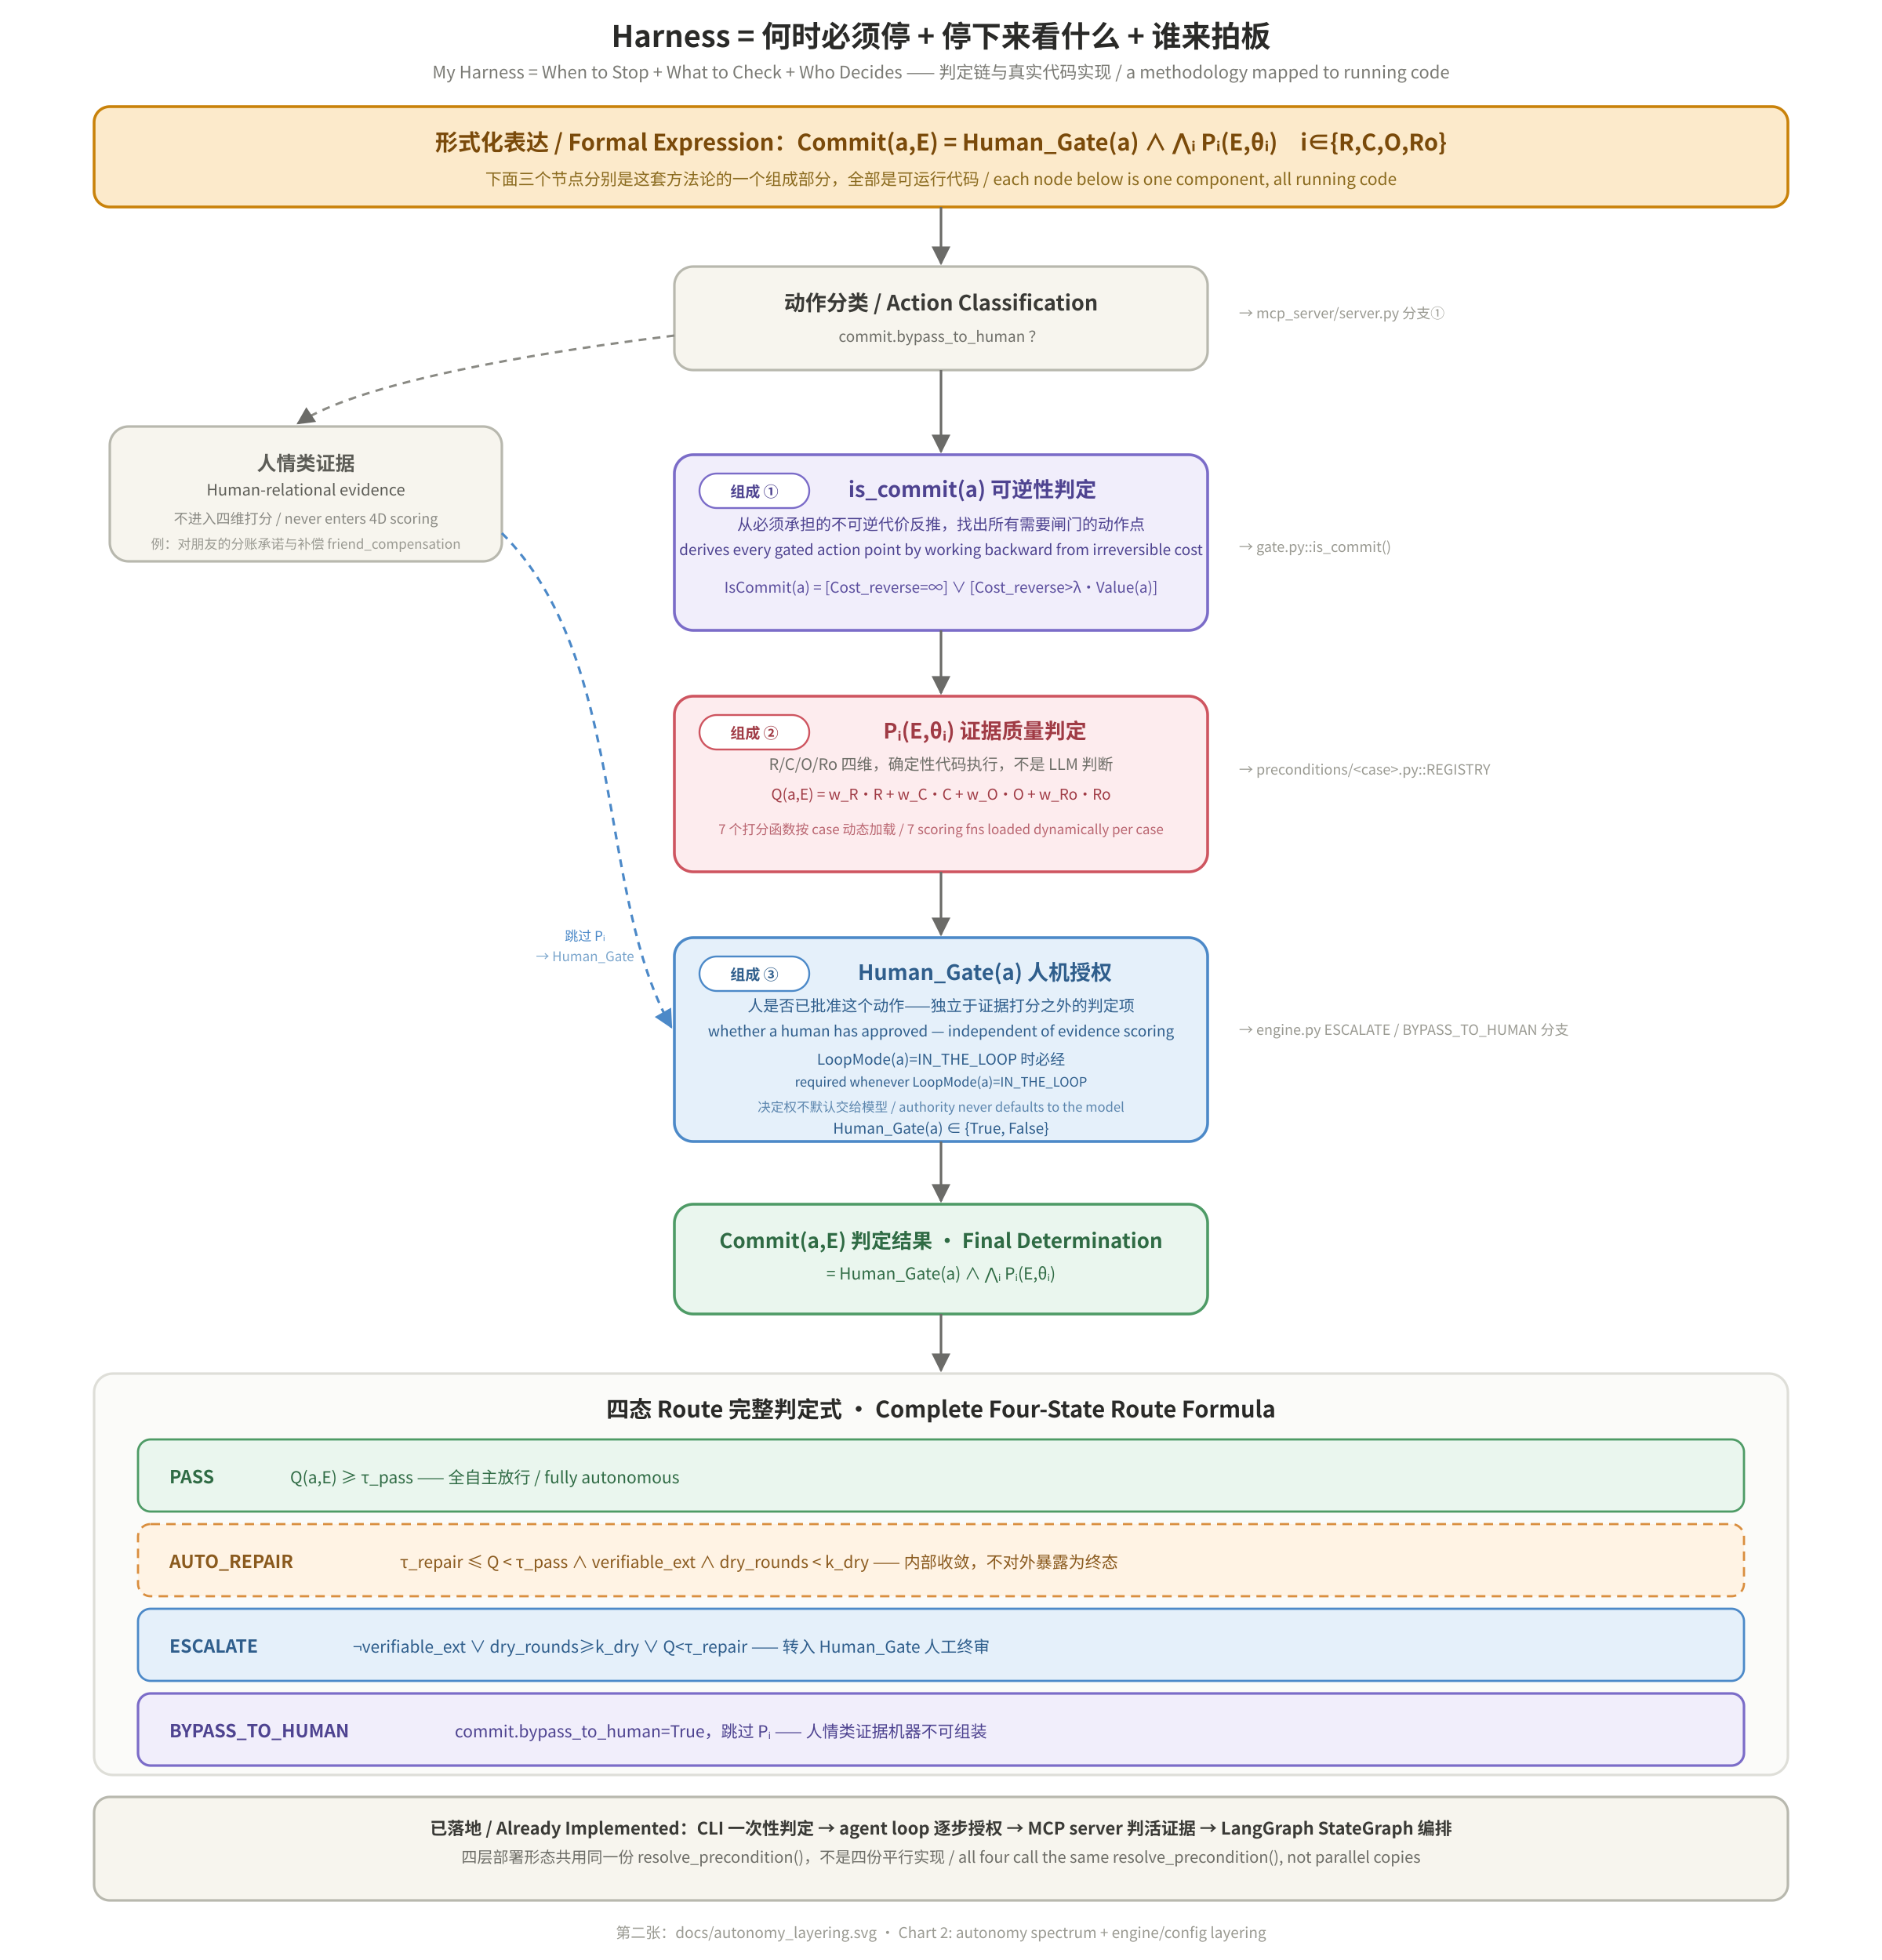
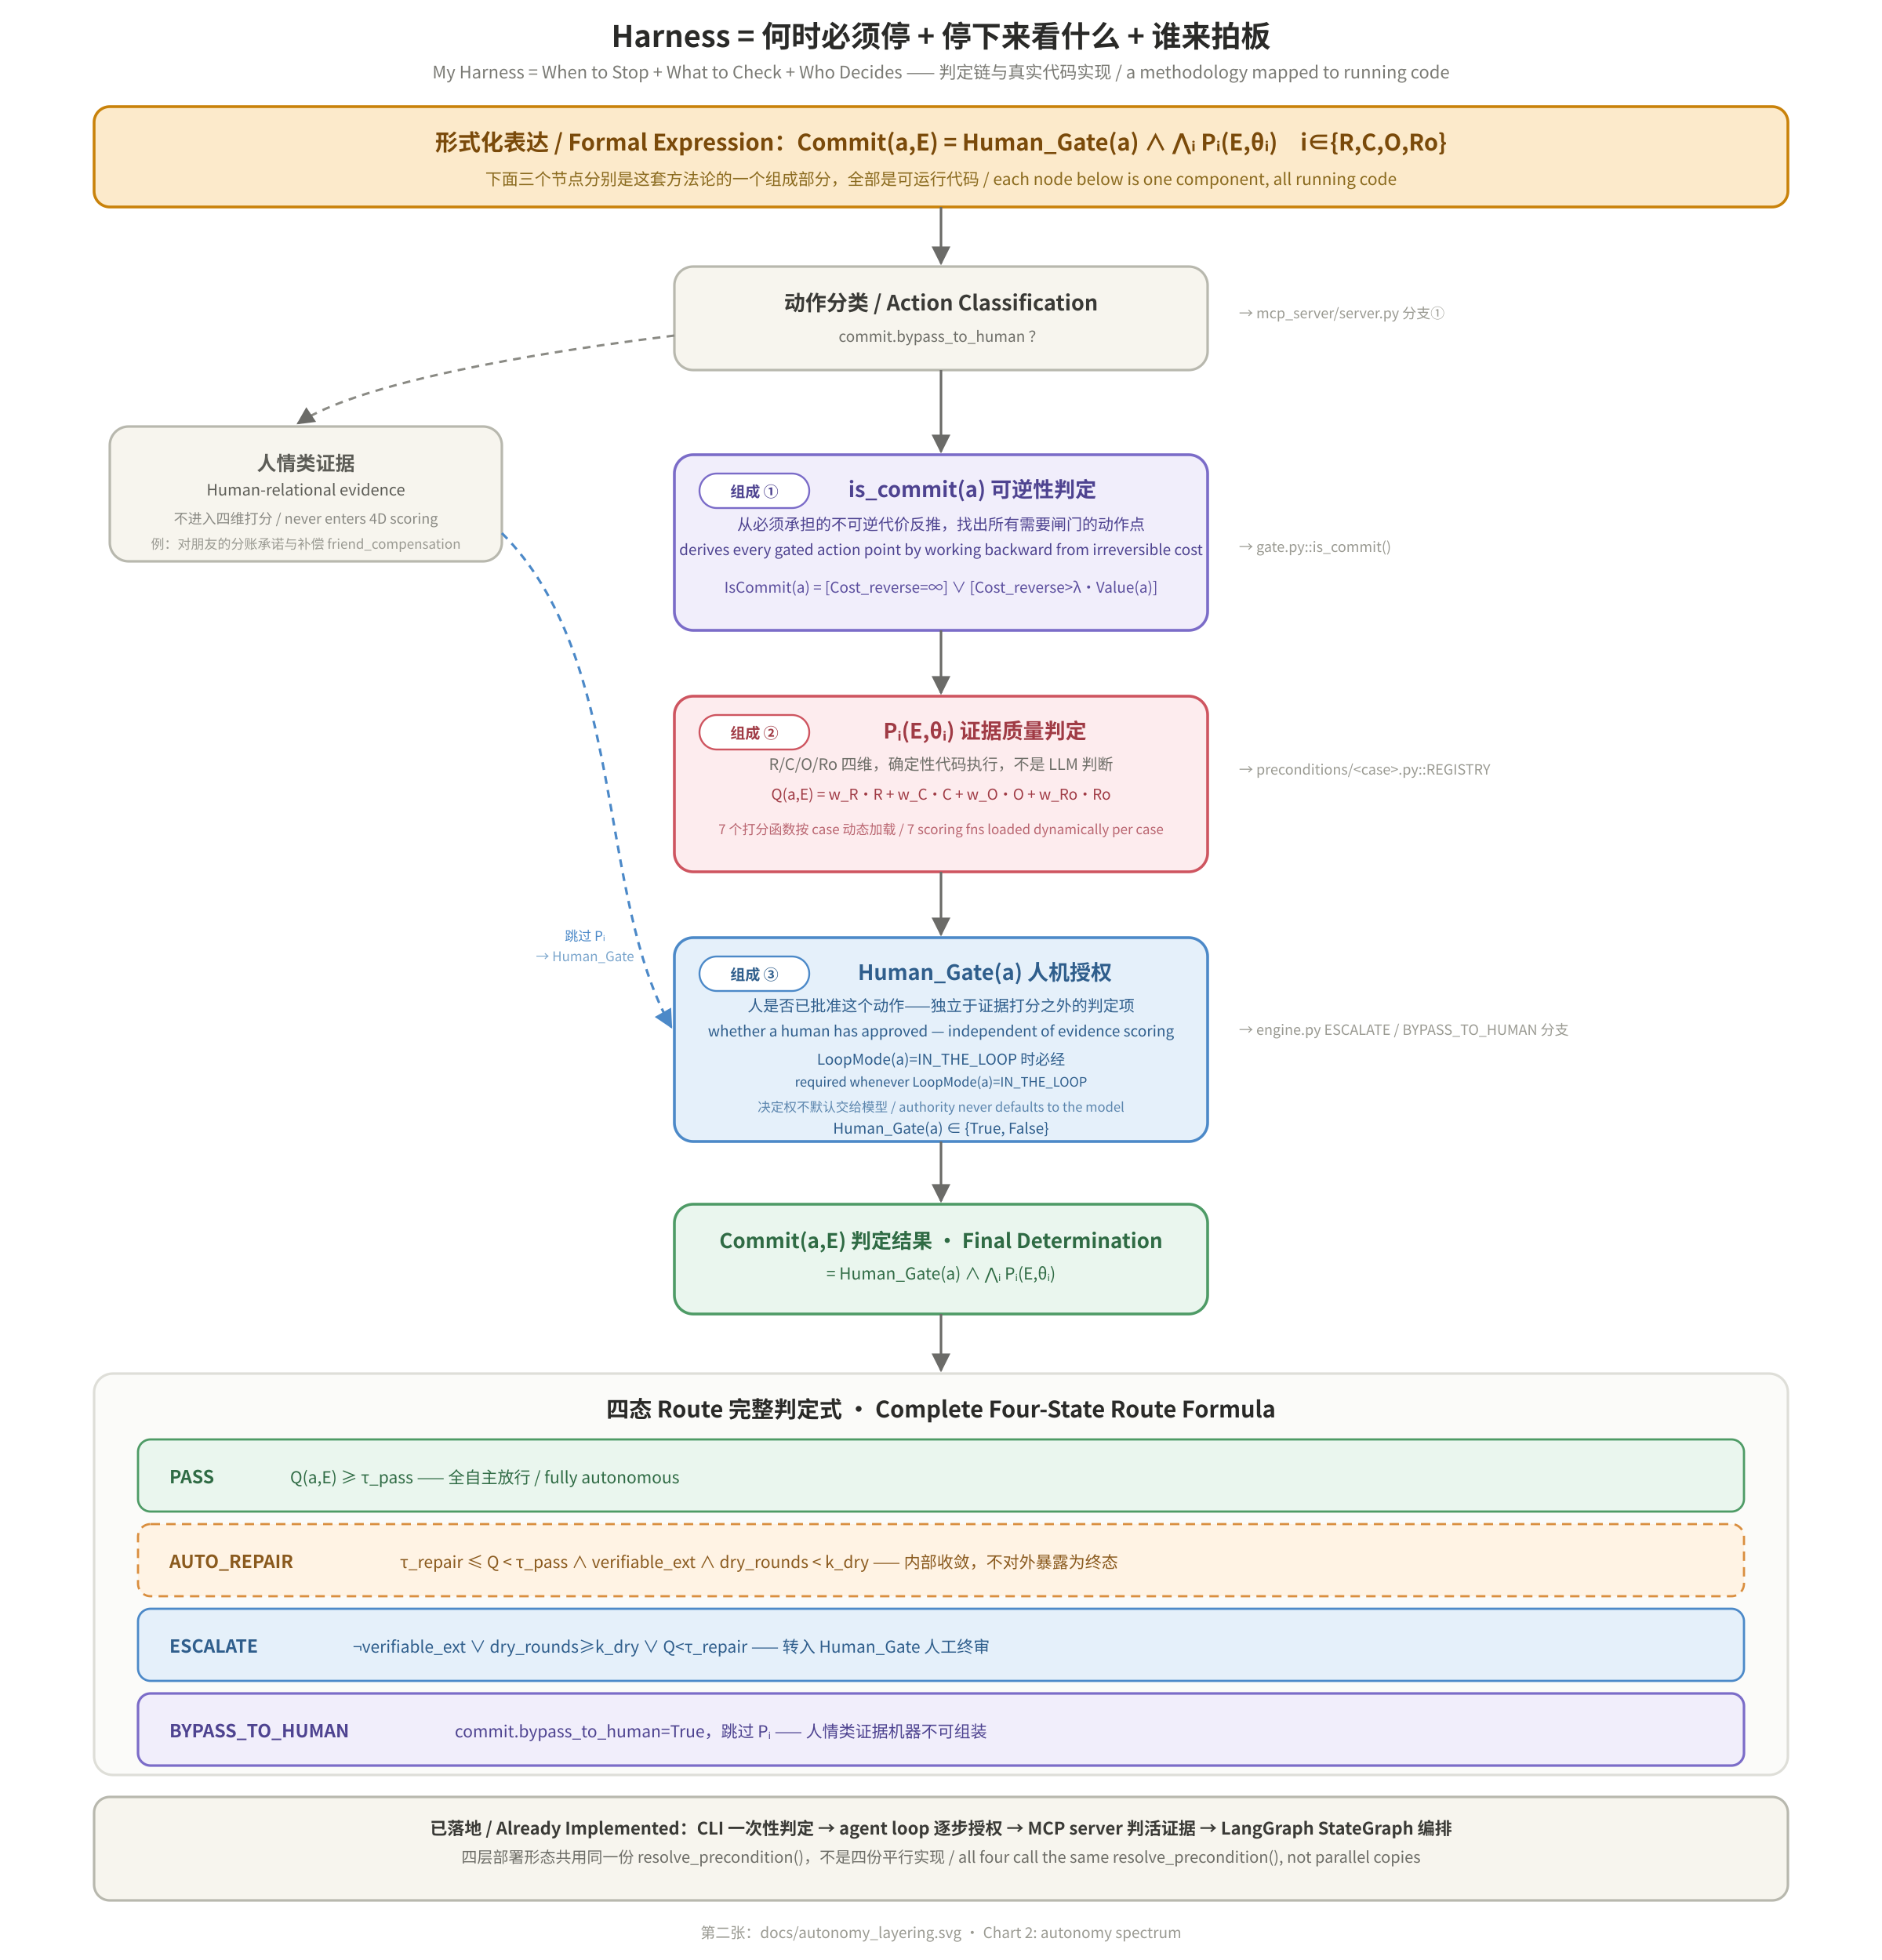
<svg xmlns="http://www.w3.org/2000/svg" viewBox="0 0 1200 1250" role="img">
  <defs>
    <marker id="dc-arrM" viewBox="0 0 10 10" refX="9" refY="5" markerWidth="7.5" markerHeight="7.5" orient="auto-start-reverse">
      <path d="M0,0 L10,5 L0,10 z" fill="#6B6B68" />
    </marker>
    <marker id="dc-arrBl" viewBox="0 0 10 10" refX="9" refY="5" markerWidth="7.5" markerHeight="7.5" orient="auto-start-reverse">
      <path d="M0,0 L10,5 L0,10 z" fill="#4C89C8" />
    </marker>
  </defs>
  <rect x="0" y="0" width="1200" height="1250" fill="#FFFFFF" stroke="none" />
  <text x="600" y="30" font-size="19" font-weight="700" fill="#2A2A28" text-anchor="middle" font-family="'PingFang SC','Microsoft YaHei','Noto Sans CJK SC',sans-serif">Harness = 何时必须停 + 停下来看什么 + 谁来拍板</text>
  <text x="600" y="50" font-size="11" font-weight="400" fill="#7A7A74" text-anchor="middle" font-family="'PingFang SC','Microsoft YaHei','Noto Sans CJK SC',sans-serif">My Harness = When to Stop + What to Check + Who Decides —— 判定链与真实代码实现 / a methodology mapped to running code</text>
  <rect x="60" y="68" width="1080" height="64" rx="10" fill="#FCEACB" stroke="#C9820A" stroke-width="1.8" />
  <text x="600" y="96" font-size="14.5" font-weight="700" fill="#7A4A0A" text-anchor="middle" font-family="'PingFang SC','Microsoft YaHei','Noto Sans CJK SC',sans-serif">形式化表达 / Formal Expression：Commit(a,E) = Human_Gate(a) ∧ ⋀ᵢ Pᵢ(E,θᵢ)　i∈{R,C,O,Ro}</text>
  <text x="600" y="118" font-size="10.5" font-weight="400" fill="#8A6A1E" text-anchor="middle" font-family="'PingFang SC','Microsoft YaHei','Noto Sans CJK SC',sans-serif">下面三个节点分别是这套方法论的一个组成部分，全部是可运行代码 / each node below is one component, all running code</text>
  <path d="M600 132 L600 168" fill="none" stroke="#6B6B68" stroke-width="1.6" marker-end="url(#dc-arrM)" />
  <rect x="430" y="170" width="340" height="66" rx="12" fill="#F7F5EE" stroke="#B8B8AE" stroke-width="1.6" />
  <text x="600" y="198" font-size="13.5" font-weight="700" fill="#3A3A36" text-anchor="middle" font-family="'PingFang SC','Microsoft YaHei','Noto Sans CJK SC',sans-serif">动作分类 / Action Classification</text>
  <text x="600" y="218" font-size="9.5" font-weight="400" fill="#6E6E68" text-anchor="middle" font-family="'PingFang SC','Microsoft YaHei','Noto Sans CJK SC',sans-serif">commit.bypass_to_human ？</text>
  <text x="790" y="203" font-size="9" font-weight="400" fill="#9A9A92" text-anchor="start" font-family="'PingFang SC','Microsoft YaHei','Noto Sans CJK SC',sans-serif">→ mcp_server/server.py 分支①</text>
  <path d="M430 214 C300 230, 220 250, 190 270" fill="none" stroke="#8A8A84" stroke-width="1.5" stroke-dasharray="5,4" marker-end="url(#dc-arrM)" />
  <rect x="70" y="272" width="250" height="86" rx="12" fill="#F7F5EE" stroke="#B8B8AE" stroke-width="1.6" />
  <text x="195" y="300" font-size="12.5" font-weight="700" fill="#5C5C56" text-anchor="middle" font-family="'PingFang SC','Microsoft YaHei','Noto Sans CJK SC',sans-serif">人情类证据</text>
  <text x="195" y="316" font-size="10" font-weight="400" fill="#5C5C56" text-anchor="middle" font-family="'PingFang SC','Microsoft YaHei','Noto Sans CJK SC',sans-serif">Human-relational evidence</text>
  <text x="195" y="334" font-size="9" font-weight="400" fill="#8A8A84" text-anchor="middle" font-family="'PingFang SC','Microsoft YaHei','Noto Sans CJK SC',sans-serif">不进入四维打分 / never enters 4D scoring</text>
  <text x="195" y="350" font-size="8.5" font-weight="400" fill="#9A9A92" text-anchor="middle" font-family="'PingFang SC','Microsoft YaHei','Noto Sans CJK SC',sans-serif">例：对朋友的分账承诺与补偿 friend_compensation</text>
  <path d="M600 236 L600 288" fill="none" stroke="#6B6B68" stroke-width="1.6" marker-end="url(#dc-arrM)" />
  <rect x="430" y="290" width="340" height="112" rx="12" fill="#F1EEFB" stroke="#7B6CC8" stroke-width="1.8" />
  <rect x="446" y="302" width="70" height="22" rx="11" fill="#FFFFFF" stroke="#7B6CC8" stroke-width="1.2" />
  <text x="481" y="317" font-size="9.5" font-weight="700" fill="#4E4390" text-anchor="middle" font-family="'PingFang SC','Microsoft YaHei','Noto Sans CJK SC',sans-serif">组成 ①</text>
  <text x="620" y="317" font-size="13.5" font-weight="700" fill="#4E4390" text-anchor="middle" font-family="'PingFang SC','Microsoft YaHei','Noto Sans CJK SC',sans-serif">is_commit(a) 可逆性判定</text>
  <text x="600" y="338" font-size="10" font-weight="400" fill="#4E4390" text-anchor="middle" font-family="'PingFang SC','Microsoft YaHei','Noto Sans CJK SC',sans-serif">从必须承担的不可逆代价反推，找出所有需要闸门的动作点</text>
  <text x="600" y="354" font-size="9.5" font-weight="400" fill="#4E4390" text-anchor="middle" font-family="'PingFang SC','Microsoft YaHei','Noto Sans CJK SC',sans-serif">derives every gated action point by working backward from irreversible cost</text>
  <text x="600" y="378" font-size="9.5" font-weight="400" fill="#5C4F9E" text-anchor="middle" font-family="'PingFang SC','Microsoft YaHei','Noto Sans CJK SC',sans-serif">IsCommit(a) = [Cost_reverse=∞] ∨ [Cost_reverse&gt;λ·Value(a)]</text>
  <text x="790" y="352" font-size="9" font-weight="400" fill="#9A9A92" text-anchor="start" font-family="'PingFang SC','Microsoft YaHei','Noto Sans CJK SC',sans-serif">→ gate.py::is_commit()</text>
  <path d="M600 402 L600 442" fill="none" stroke="#6B6B68" stroke-width="1.6" marker-end="url(#dc-arrM)" />
  <rect x="430" y="444" width="340" height="112" rx="12" fill="#FDECEE" stroke="#CE5560" stroke-width="1.8" />
  <rect x="446" y="456" width="70" height="22" rx="11" fill="#FFFFFF" stroke="#CE5560" stroke-width="1.2" />
  <text x="481" y="471" font-size="9.5" font-weight="700" fill="#A03B45" text-anchor="middle" font-family="'PingFang SC','Microsoft YaHei','Noto Sans CJK SC',sans-serif">组成 ②</text>
  <text x="628" y="471" font-size="13.5" font-weight="700" fill="#A03B45" text-anchor="middle" font-family="'PingFang SC','Microsoft YaHei','Noto Sans CJK SC',sans-serif">Pᵢ(E,θᵢ) 证据质量判定</text>
  <text x="600" y="491" font-size="10" font-weight="400" fill="#6E6E68" text-anchor="middle" font-family="'PingFang SC','Microsoft YaHei','Noto Sans CJK SC',sans-serif">R/C/O/Ro 四维，确定性代码执行，不是 LLM 判断</text>
  <text x="600" y="510" font-size="9.5" font-weight="400" fill="#A03B45" text-anchor="middle" font-family="'PingFang SC','Microsoft YaHei','Noto Sans CJK SC',sans-serif">Q(a,E) = w_R·R + w_C·C + w_O·O + w_Ro·Ro</text>
  <text x="600" y="532" font-size="8.5" font-weight="400" fill="#B96570" text-anchor="middle" font-family="'PingFang SC','Microsoft YaHei','Noto Sans CJK SC',sans-serif">7 个打分函数按 case 动态加载 / 7 scoring fns loaded dynamically per case</text>
  <text x="790" y="494" font-size="9" font-weight="400" fill="#9A9A92" text-anchor="start" font-family="'PingFang SC','Microsoft YaHei','Noto Sans CJK SC',sans-serif">→ preconditions/&lt;case&gt;.py::REGISTRY</text>
  <path d="M600 556 L600 596" fill="none" stroke="#6B6B68" stroke-width="1.6" marker-end="url(#dc-arrM)" />
  <rect x="430" y="598" width="340" height="130" rx="12" fill="#E5F0FA" stroke="#4C89C8" stroke-width="1.8" />
  <rect x="446" y="610" width="70" height="22" rx="11" fill="#FFFFFF" stroke="#4C89C8" stroke-width="1.2" />
  <text x="481" y="625" font-size="9.5" font-weight="700" fill="#2F5E8C" text-anchor="middle" font-family="'PingFang SC','Microsoft YaHei','Noto Sans CJK SC',sans-serif">组成 ③</text>
  <text x="628" y="625" font-size="13.5" font-weight="700" fill="#2F5E8C" text-anchor="middle" font-family="'PingFang SC','Microsoft YaHei','Noto Sans CJK SC',sans-serif">Human_Gate(a) 人机授权</text>
  <text x="600" y="645" font-size="10" font-weight="400" fill="#2F5E8C" text-anchor="middle" font-family="'PingFang SC','Microsoft YaHei','Noto Sans CJK SC',sans-serif">人是否已批准这个动作——独立于证据打分之外的判定项</text>
  <text x="600" y="661" font-size="9.5" font-weight="400" fill="#2F5E8C" text-anchor="middle" font-family="'PingFang SC','Microsoft YaHei','Noto Sans CJK SC',sans-serif">whether a human has approved — independent of evidence scoring</text>
  <text x="600" y="679" font-size="9.5" font-weight="400" fill="#2F5E8C" text-anchor="middle" font-family="'PingFang SC','Microsoft YaHei','Noto Sans CJK SC',sans-serif">LoopMode(a)=IN_THE_LOOP 时必经</text>
  <text x="600" y="693" font-size="8.3" font-weight="400" fill="#2F5E8C" text-anchor="middle" font-family="'PingFang SC','Microsoft YaHei','Noto Sans CJK SC',sans-serif">required whenever LoopMode(a)=IN_THE_LOOP</text>
  <text x="600" y="709" font-size="8.3" font-weight="400" fill="#5C86AE" text-anchor="middle" font-family="'PingFang SC','Microsoft YaHei','Noto Sans CJK SC',sans-serif">决定权不默认交给模型 / authority never defaults to the model</text>
  <text x="600" y="723" font-size="9.5" font-weight="400" fill="#2F5E8C" text-anchor="middle" font-family="'PingFang SC','Microsoft YaHei','Noto Sans CJK SC',sans-serif">Human_Gate(a) ∈ {True, False}</text>
  <text x="790" y="660" font-size="9" font-weight="400" fill="#9A9A92" text-anchor="start" font-family="'PingFang SC','Microsoft YaHei','Noto Sans CJK SC',sans-serif">→ engine.py ESCALATE / BYPASS_TO_HUMAN 分支</text>
  <path d="M320 340 C400 420, 380 570, 428 655" fill="none" stroke="#4C89C8" stroke-width="1.6" stroke-dasharray="5,4" marker-end="url(#dc-arrBl)" />
  <text x="373" y="600" font-size="8.5" font-weight="400" fill="#4C89C8" text-anchor="middle" font-family="'PingFang SC','Microsoft YaHei','Noto Sans CJK SC',sans-serif">跳过 Pᵢ</text>
  <text x="373" y="613" font-size="8.5" font-weight="400" fill="#7AA5CC" text-anchor="middle" font-family="'PingFang SC','Microsoft YaHei','Noto Sans CJK SC',sans-serif">→ Human_Gate</text>
  <path d="M600 728 L600 766" fill="none" stroke="#6B6B68" stroke-width="1.6" marker-end="url(#dc-arrM)" />
  <rect x="430" y="768" width="340" height="70" rx="12" fill="#EAF6EE" stroke="#4E9B66" stroke-width="1.8" />
  <text x="600" y="796" font-size="13" font-weight="700" fill="#2F6B44" text-anchor="middle" font-family="'PingFang SC','Microsoft YaHei','Noto Sans CJK SC',sans-serif">Commit(a,E) 判定结果 · Final Determination</text>
  <text x="600" y="816" font-size="10.5" font-weight="400" fill="#2F6B44" text-anchor="middle" font-family="'PingFang SC','Microsoft YaHei','Noto Sans CJK SC',sans-serif">= Human_Gate(a) ∧ ⋀ᵢ Pᵢ(E,θᵢ)</text>
  <path d="M600 838 L600 874" fill="none" stroke="#6B6B68" stroke-width="1.6" marker-end="url(#dc-arrM)" />
  <rect x="60" y="876" width="1080" height="256" rx="12" fill="#FBFBF9" stroke="#DEDED8" stroke-width="1.6" />
  <text x="600" y="904" font-size="14.5" font-weight="700" fill="#2A2A28" text-anchor="middle" font-family="'PingFang SC','Microsoft YaHei','Noto Sans CJK SC',sans-serif">四态 Route 完整判定式 · Complete Four-State Route Formula</text>
  <rect x="88" y="918" width="1024" height="46" rx="8" fill="#EAF6EE" stroke="#4E9B66" stroke-width="1.4" />
  <text x="108" y="946" font-size="11.5" font-weight="700" fill="#2F6B44" text-anchor="start" font-family="'PingFang SC','Microsoft YaHei','Noto Sans CJK SC',sans-serif">PASS</text>
  <text x="185" y="946" font-size="10.5" font-weight="400" fill="#2F6B44" text-anchor="start" font-family="'PingFang SC','Microsoft YaHei','Noto Sans CJK SC',sans-serif">Q(a,E) ≥ τ_pass —— 全自主放行 / fully autonomous</text>
  <rect x="88" y="972" width="1024" height="46" rx="8" fill="#FFF3E4" stroke="#D98E3F" stroke-width="1.4" stroke-dasharray="6,4" />
  <text x="108" y="1000" font-size="11.5" font-weight="700" fill="#8A5A1E" text-anchor="start" font-family="'PingFang SC','Microsoft YaHei','Noto Sans CJK SC',sans-serif">AUTO_REPAIR</text>
  <text x="255" y="1000" font-size="10.5" font-weight="400" fill="#8A5A1E" text-anchor="start" font-family="'PingFang SC','Microsoft YaHei','Noto Sans CJK SC',sans-serif">τ_repair ≤ Q &lt; τ_pass ∧ verifiable_ext ∧ dry_rounds &lt; k_dry —— 内部收敛，不对外暴露为终态</text>
  <rect x="88" y="1026" width="1024" height="46" rx="8" fill="#E5F0FA" stroke="#4C89C8" stroke-width="1.4" />
  <text x="108" y="1054" font-size="11.5" font-weight="700" fill="#2F5E8C" text-anchor="start" font-family="'PingFang SC','Microsoft YaHei','Noto Sans CJK SC',sans-serif">ESCALATE</text>
  <text x="225" y="1054" font-size="10.5" font-weight="400" fill="#2F5E8C" text-anchor="start" font-family="'PingFang SC','Microsoft YaHei','Noto Sans CJK SC',sans-serif">¬verifiable_ext ∨ dry_rounds≥k_dry ∨ Q&lt;τ_repair —— 转入 Human_Gate 人工终审</text>
  <rect x="88" y="1080" width="1024" height="46" rx="8" fill="#F1EEFB" stroke="#7B6CC8" stroke-width="1.6" />
  <text x="108" y="1108" font-size="11.5" font-weight="700" fill="#4E4390" text-anchor="start" font-family="'PingFang SC','Microsoft YaHei','Noto Sans CJK SC',sans-serif">BYPASS_TO_HUMAN</text>
  <text x="290" y="1108" font-size="10.5" font-weight="400" fill="#4E4390" text-anchor="start" font-family="'PingFang SC','Microsoft YaHei','Noto Sans CJK SC',sans-serif">commit.bypass_to_human=True，跳过 Pᵢ —— 人情类证据机器不可组装</text>
  <rect x="60" y="1146" width="1080" height="66" rx="10" fill="#F7F5EE" stroke="#B8B8AE" stroke-width="1.6" />
  <text x="600" y="1170" font-size="11" font-weight="700" fill="#3A3A36" text-anchor="middle" font-family="'PingFang SC','Microsoft YaHei','Noto Sans CJK SC',sans-serif">已落地 / Already Implemented：CLI 一次性判定 → agent loop 逐步授权 → MCP server 判活证据 → LangGraph StateGraph 编排</text>
  <text x="600" y="1188" font-size="10" font-weight="400" fill="#6E6E68" text-anchor="middle" font-family="'PingFang SC','Microsoft YaHei','Noto Sans CJK SC',sans-serif">四层部署形态共用同一份 resolve_precondition()，不是四份平行实现 / all four call the same resolve_precondition(), not parallel copies</text>
-   <text x="600" y="1236" font-size="9.5" font-weight="400" fill="#9A9A92" text-anchor="middle" font-family="'PingFang SC','Microsoft YaHei','Noto Sans CJK SC',sans-serif">第二张：docs/autonomy_layering.svg · Chart 2: autonomy spectrum + engine/config layering</text>
+   <text x="600" y="1236" font-size="9.5" font-weight="400" fill="#9A9A92" text-anchor="middle" font-family="'PingFang SC','Microsoft YaHei','Noto Sans CJK SC',sans-serif">第二张：docs/autonomy_layering.svg · Chart 2: autonomy spectrum</text>
</svg>
